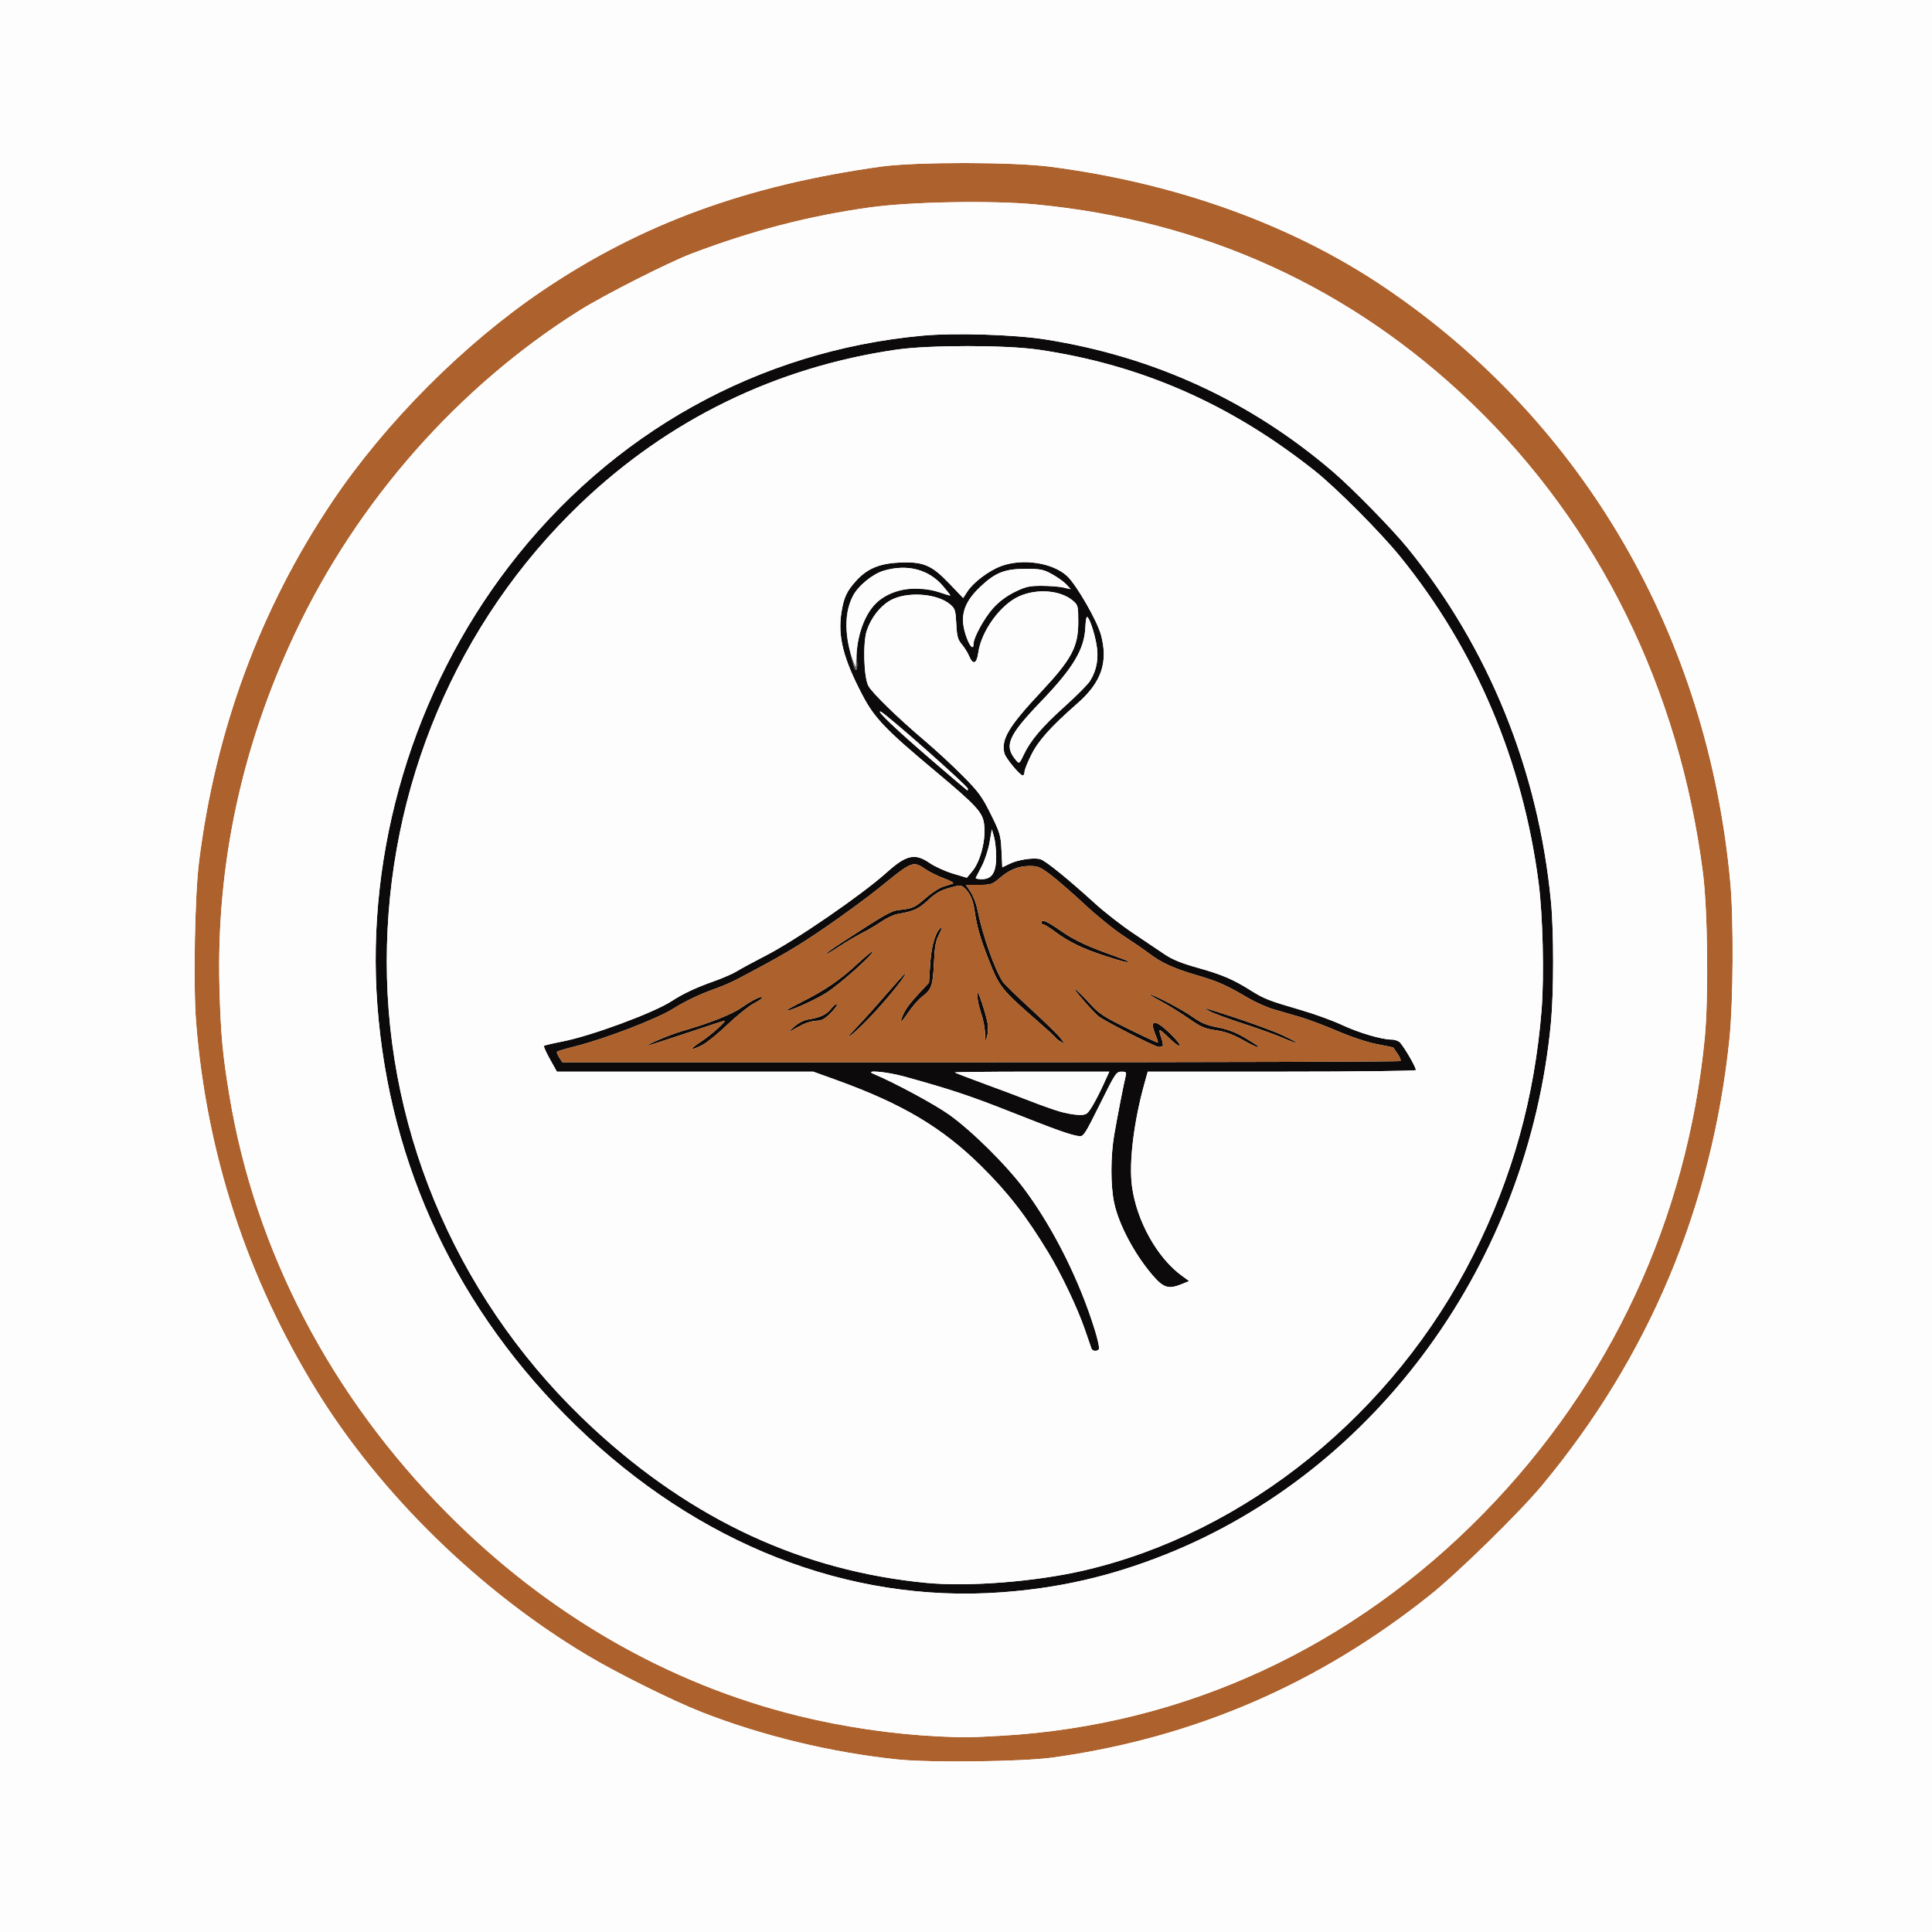
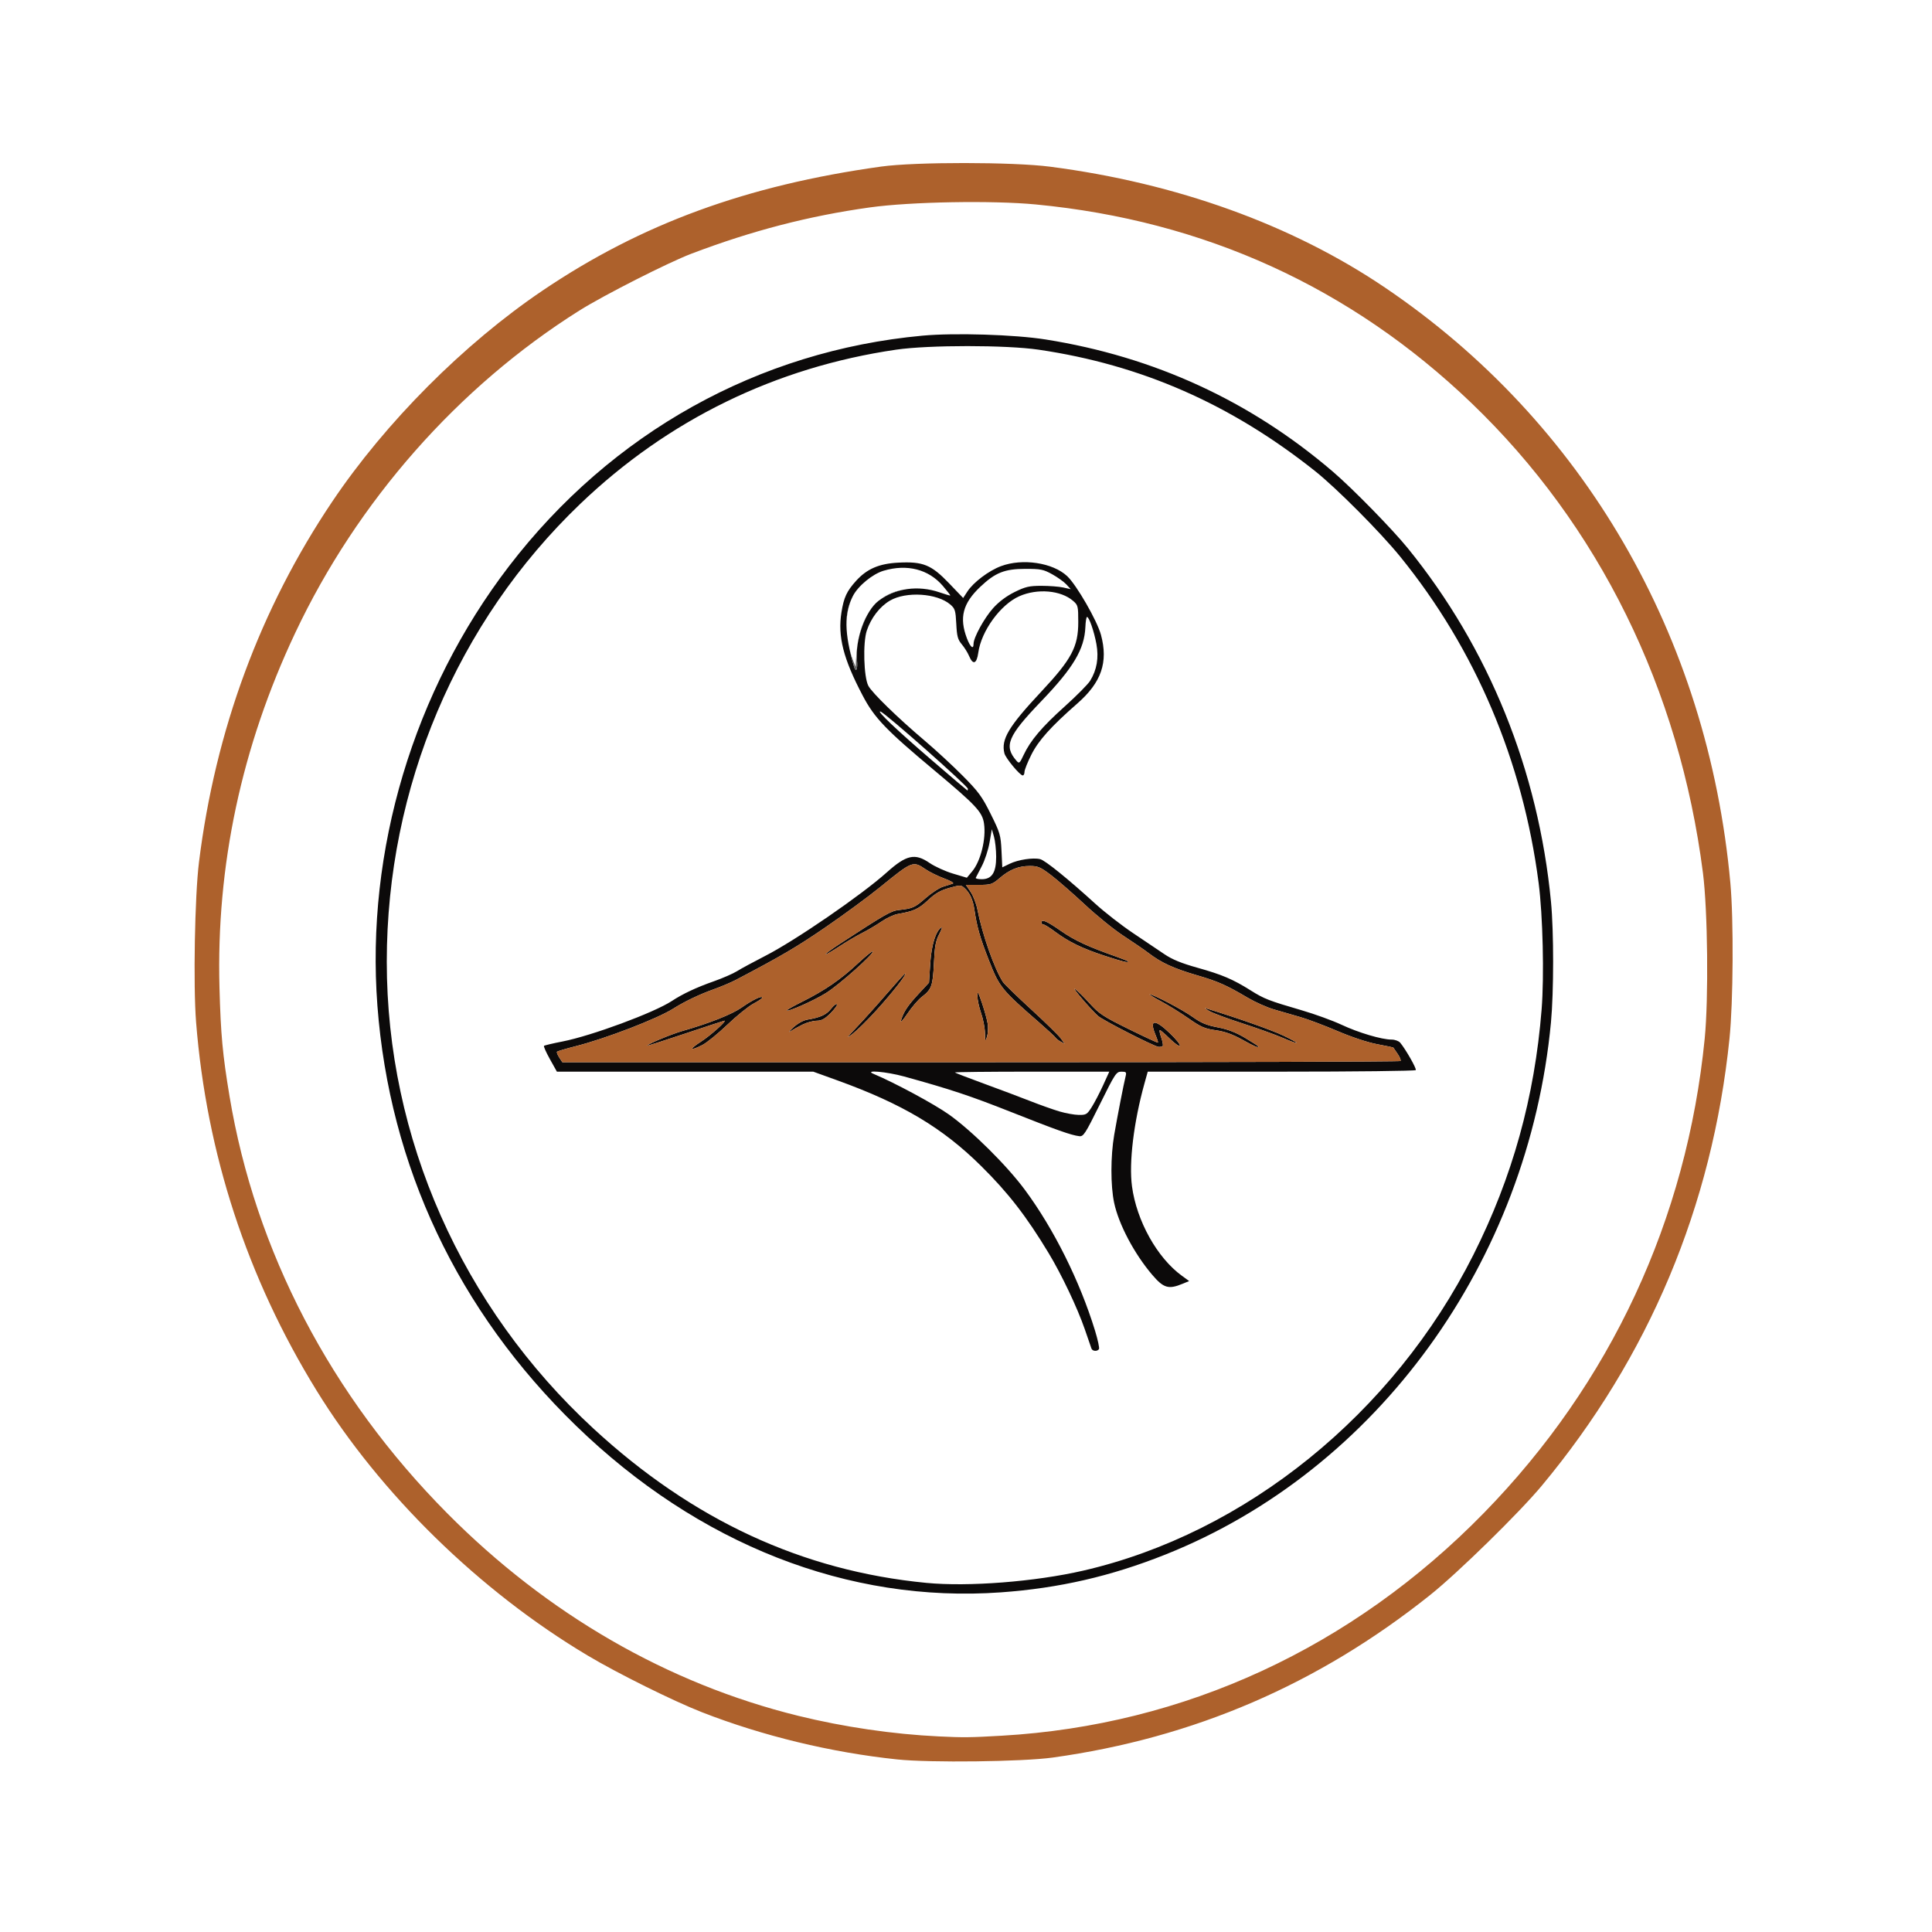
<svg xmlns="http://www.w3.org/2000/svg" width="1024" height="1024" viewBox="0 0 1024 1024">
  <g>
    <path d="M 530.50 843.98 C449.65,849.77 370.07,818.54 305.21,755.57 C242.69,694.87 206.48,618.25 200.03,533.00 C193.81,450.82 219.18,366.09 269.75,300.14 C323.99,229.39 401.97,185.91 489.00,177.90 C505.92,176.34 537.85,177.33 554.19,179.93 C611.76,189.06 662.74,212.53 706.51,250.04 C716.92,258.96 737.93,280.43 746.15,290.55 C789.11,343.44 815.37,408.29 822.06,478.00 C823.57,493.79 823.56,525.73 822.04,541.90 C810.10,668.62 729.90,779.28 617.62,823.97 C588.74,835.47 561.28,841.77 530.50,843.98 ZM 491.00 838.96 C513.27,841.10 548.58,838.35 574.09,832.48 C660.25,812.66 738.66,749.18 780.97,665.00 C801.63,623.90 813.38,581.63 817.09,535.00 C818.50,517.31 817.74,485.22 815.51,468.00 C807.10,403.27 782.00,344.11 742.12,295.00 C731.57,282.02 708.36,258.70 697.00,249.67 C652.31,214.15 604.90,193.34 550.50,185.34 C533.30,182.82 492.31,182.81 475.00,185.33 C411.19,194.64 354.14,222.47 307.61,267.00 C242.12,329.67 205.00,417.49 205.00,509.72 C205.00,603.11 244.72,692.78 314.65,757.27 C367.16,805.69 425.31,832.63 491.00,838.96 ZM 582.48 715.03 C581.63,716.41 579.02,716.23 578.49,714.75 C578.25,714.06 576.65,709.45 574.95,704.50 C571.07,693.24 562.67,675.55 555.81,664.19 C544.04,644.68 534.32,632.14 520.01,618.00 C499.44,597.67 478.30,585.09 443.77,572.60 L 431.03 568.00 L 295.17 568.00 L 291.49 561.42 C289.47,557.81 288.05,554.62 288.33,554.33 C288.62,554.05 293.04,553.00 298.17,552.00 C313.54,549.00 346.63,536.75 356.05,530.57 C361.86,526.76 368.97,523.41 378.19,520.16 C382.98,518.48 388.60,516.02 390.69,514.71 C392.79,513.39 399.45,509.79 405.50,506.69 C421.51,498.52 456.63,474.39 470.00,462.39 C480.41,453.06 484.95,452.06 492.74,457.41 C495.47,459.29 501.02,461.81 505.08,463.02 L 512.45 465.22 L 515.26 461.86 C519.81,456.42 522.75,444.50 521.54,436.44 C520.63,430.33 517.30,426.79 495.08,408.20 C469.50,386.83 463.46,380.52 457.25,368.69 C446.95,349.12 443.95,337.33 445.99,324.53 C447.26,316.62 448.77,313.37 453.74,307.86 C459.49,301.51 465.93,298.73 476.14,298.21 C489.21,297.54 493.61,299.33 503.00,309.13 L 510.50 316.96 L 512.74 313.51 C515.90,308.65 524.03,302.51 530.54,300.07 C541.96,295.80 558.01,298.22 565.64,305.38 C570.61,310.05 581.49,328.95 583.53,336.46 C587.46,351.00 583.79,361.68 571.01,372.86 C557.02,385.10 550.40,392.49 546.61,400.06 C544.62,404.02 543.00,408.11 543.00,409.13 C543.00,410.16 542.59,411.00 542.08,411.00 C540.59,411.00 533.00,401.86 532.36,399.28 C530.50,391.88 534.56,385.09 551.96,366.50 C568.00,349.38 571.50,342.79 571.50,329.72 C571.50,321.24 571.37,320.72 568.71,318.43 C562.23,312.85 549.81,311.79 540.28,316.00 C530.30,320.40 520.09,334.45 518.51,345.93 C517.69,351.89 515.71,352.63 513.66,347.75 C512.92,345.96 511.16,343.15 509.77,341.50 C507.64,338.98 507.18,337.26 506.85,330.64 C506.49,323.55 506.18,322.55 503.69,320.41 C496.69,314.39 480.24,313.33 471.67,318.35 C466.29,321.50 461.65,327.53 459.40,334.29 C457.29,340.65 457.81,358.90 460.24,363.50 C462.19,367.20 476.00,380.64 490.00,392.47 C495.77,397.35 504.85,405.73 510.17,411.09 C518.62,419.61 520.51,422.18 525.11,431.45 C530.04,441.37 530.41,442.63 530.81,450.88 L 531.23 459.71 L 535.18 457.80 C539.65,455.64 547.61,454.44 551.31,455.36 C553.98,456.03 565.99,465.75 580.50,478.96 C585.45,483.47 594.45,490.48 600.50,494.53 C606.55,498.59 614.06,503.64 617.19,505.76 C621.27,508.53 626.20,510.55 634.64,512.91 C647.71,516.57 653.45,519.01 662.87,524.93 C670.05,529.44 672.42,530.36 690.00,535.49 C696.88,537.50 706.32,540.93 711.00,543.12 C720.05,547.36 732.32,551.00 737.57,551.00 C739.32,551.00 741.37,551.74 742.13,552.65 C745.08,556.21 750.88,566.39 750.39,567.17 C750.11,567.63 718.03,568.00 679.10,568.00 L 608.33 568.00 L 606.59 574.25 C600.90,594.70 598.30,616.14 599.97,628.72 C602.41,647.07 613.32,666.65 626.39,676.16 L 630.28 678.99 L 626.89 680.39 C619.37,683.52 616.74,682.76 610.73,675.71 C601.18,664.52 592.94,648.93 590.51,637.47 C588.59,628.40 588.61,612.81 590.55,601.50 C592.26,591.58 595.58,574.54 596.58,570.55 C597.15,568.26 596.92,568.00 594.36,568.01 C591.66,568.01 591.04,568.95 582.98,585.26 C575.11,601.16 574.26,602.48 571.98,602.19 C567.67,601.66 560.15,598.99 536.00,589.43 C514.26,580.82 503.68,577.31 479.21,570.56 C469.83,567.98 457.65,566.94 463.00,569.18 C474.19,573.87 495.20,585.20 503.00,590.74 C515.17,599.40 533.62,617.69 543.14,630.54 C558.53,651.30 572.31,678.97 580.39,705.28 C581.87,710.11 582.81,714.49 582.48,715.03 ZM 296.39 560.47 L 298.05 563.00 L 519.86 563.00 C641.85,563.00 741.95,562.71 742.30,562.36 C742.65,562.01 741.97,560.32 740.79,558.61 C739.61,556.90 738.58,555.39 738.50,555.26 C738.42,555.13 734.57,554.32 729.93,553.45 C724.88,552.50 716.48,549.72 709.00,546.53 C702.12,543.59 693.24,540.25 689.25,539.09 C685.26,537.94 678.96,536.11 675.25,535.03 C671.54,533.95 665.35,531.20 661.50,528.93 C649.81,522.04 645.63,520.19 634.34,516.89 C622.17,513.33 615.60,510.33 609.00,505.31 C606.53,503.43 600.45,499.26 595.50,496.04 C590.55,492.83 581.33,485.36 575.00,479.46 C568.67,473.56 560.62,466.54 557.10,463.86 C551.47,459.58 550.12,459.00 545.82,459.00 C539.79,459.00 535.12,460.88 529.76,465.47 C525.91,468.77 525.18,469.00 518.78,469.00 L 511.93 469.00 L 514.43 472.69 C515.81,474.72 517.43,478.88 518.03,481.94 C520.67,495.37 527.05,513.49 531.60,520.50 C532.32,521.60 539.05,528.12 546.55,535.00 C554.06,541.88 561.12,548.79 562.25,550.37 L 564.30 553.23 L 562.21 552.11 C561.05,551.49 559.84,550.54 559.50,550.00 C559.17,549.46 555.20,545.81 550.70,541.88 C530.90,524.66 529.68,523.15 524.20,509.18 C519.38,496.90 517.82,491.44 516.43,482.00 C515.66,476.79 514.02,473.23 511.23,470.71 C509.35,469.01 508.96,469.00 503.13,470.62 C498.46,471.92 495.77,473.48 491.81,477.18 C486.83,481.83 484.24,483.00 475.81,484.44 C473.79,484.78 469.93,486.58 467.25,488.42 C464.56,490.27 459.92,493.01 456.93,494.51 C453.95,496.01 448.44,499.26 444.70,501.73 C440.95,504.20 437.72,506.05 437.51,505.84 C437.29,505.63 440.81,503.05 445.31,500.11 C469.19,484.54 472.27,482.78 476.35,482.33 C483.77,481.52 484.82,481.05 490.56,476.04 C493.67,473.31 497.85,470.58 499.86,469.97 C501.86,469.35 504.17,468.62 505.00,468.34 C505.87,468.04 503.97,466.90 500.50,465.62 C497.20,464.41 492.71,462.20 490.52,460.71 C483.87,456.19 483.56,456.31 466.34,470.32 C460.38,475.17 447.52,484.62 437.76,491.32 C422.41,501.86 414.34,506.60 390.00,519.39 C387.52,520.69 382.25,522.92 378.28,524.34 C370.59,527.10 362.85,530.81 356.84,534.60 C348.33,539.97 321.16,550.44 305.14,554.51 C299.99,555.82 295.54,557.13 295.25,557.42 C294.96,557.70 295.48,559.08 296.39,560.47 ZM 561.50 589.08 C564.80,590.06 569.41,590.89 571.74,590.93 C575.66,590.99 576.17,590.69 578.66,586.75 C580.13,584.41 582.83,579.24 584.65,575.25 L 587.95 568.00 L 546.81 568.00 C524.18,568.00 505.86,568.20 506.11,568.44 C506.35,568.68 513.29,571.34 521.52,574.36 C529.76,577.37 540.78,581.52 546.00,583.57 C551.22,585.62 558.20,588.10 561.50,589.08 ZM 538.77 403.24 C540.18,404.85 540.45,404.63 542.50,400.24 C546.11,392.52 552.19,385.33 564.31,374.44 C570.59,368.80 576.65,362.68 577.79,360.84 C581.37,355.03 582.46,348.63 581.11,341.30 C579.87,334.56 577.24,327.00 576.14,327.00 C575.79,327.00 575.39,329.44 575.27,332.42 C574.76,344.08 568.88,353.97 551.91,371.64 C534.06,390.23 531.92,395.38 538.77,403.24 ZM 452.63 353.25 C453.68,356.87 454.69,354.81 454.23,349.99 C453.17,339.06 458.71,323.75 465.62,318.47 C474.44,311.75 486.65,310.05 497.99,313.96 C501.01,315.00 503.57,315.76 503.69,315.64 C503.81,315.52 502.04,313.25 499.76,310.58 C492.20,301.73 480.78,298.80 468.33,302.50 C462.43,304.25 454.78,310.56 452.04,315.93 C447.34,325.14 447.50,335.59 452.63,353.25 ZM 512.53 338.45 C514.30,343.06 516.00,344.44 516.00,341.25 C516.00,337.91 521.73,327.47 526.42,322.28 C529.47,318.90 533.48,315.90 537.79,313.78 C543.53,310.96 545.50,310.50 551.98,310.50 C556.11,310.50 561.30,310.90 563.50,311.38 L 567.50 312.27 L 565.20 309.76 C563.93,308.39 560.56,305.97 557.70,304.38 C553.05,301.80 551.55,301.50 543.50,301.51 C532.52,301.51 527.53,303.49 519.60,310.99 C510.26,319.83 508.31,327.40 512.53,338.45 ZM 372.29 553.86 C365.48,557.32 365.01,556.30 371.50,552.12 C376.57,548.86 385.37,541.00 383.95,541.00 C383.70,541.00 374.39,544.06 363.25,547.79 C352.11,551.53 343.00,554.42 343.00,554.23 C343.00,553.47 355.84,548.11 361.52,546.49 C375.93,542.38 387.86,537.66 393.13,533.98 C398.93,529.92 404.00,527.50 404.00,528.78 C404.00,529.18 401.88,530.63 399.28,532.00 C396.69,533.38 390.50,538.38 385.53,543.11 C380.56,547.85 374.61,552.69 372.29,553.86 ZM 616.26 554.41 C615.93,554.73 614.95,554.94 614.08,554.87 C611.76,554.68 584.49,540.75 581.95,538.46 C577.87,534.78 567.49,522.58 569.79,524.16 C571.04,525.03 574.57,528.50 577.62,531.87 C582.56,537.33 584.85,538.83 598.30,545.45 C606.62,549.55 613.56,552.77 613.73,552.60 C613.89,552.44 613.35,550.68 612.51,548.69 C608.98,540.23 611.87,539.82 620.05,547.63 C623.30,550.73 625.69,553.70 625.36,554.23 C625.03,554.76 622.66,553.12 620.10,550.60 C617.53,548.07 615.13,546.00 614.76,546.00 C614.39,546.00 614.71,547.76 615.47,549.91 C616.23,552.06 616.58,554.08 616.26,554.41 ZM 517.17 465.25 C516.99,465.66 518.41,466.00 520.34,466.00 C525.73,466.00 528.00,462.47 527.99,454.12 C527.99,450.48 527.47,445.70 526.84,443.50 L 525.70 439.50 L 524.48 446.52 C523.82,450.38 521.97,456.00 520.39,459.02 C518.81,462.03 517.36,464.84 517.17,465.25 ZM 493.50 402.60 C503.95,411.59 512.61,418.95 512.75,418.97 C512.89,418.99 513.00,418.59 513.00,418.08 C513.00,416.63 469.23,377.92 466.69,377.13 C464.13,376.33 475.36,387.00 493.50,402.60 ZM 488.65 528.32 C486.75,529.77 483.30,533.77 480.98,537.23 C478.65,540.68 477.09,542.38 477.50,541.00 C478.91,536.29 480.99,533.13 486.68,526.97 L 492.39 520.82 L 493.04 510.66 C493.67,500.82 495.99,493.36 499.01,491.50 C499.58,491.14 499.02,492.80 497.77,495.18 C495.95,498.65 495.40,501.66 495.00,510.50 C494.44,522.54 493.77,524.41 488.65,528.32 ZM 667.00 554.66 C667.00,555.54 664.96,554.68 658.32,550.99 C653.24,548.18 649.16,546.73 644.34,546.05 C638.53,545.23 636.44,544.32 630.02,539.82 C625.88,536.92 619.35,532.87 615.50,530.80 C611.65,528.74 608.88,527.04 609.35,527.03 C611.19,526.97 626.81,535.17 632.17,539.01 C636.58,542.17 639.51,543.39 645.42,544.52 C650.78,545.54 655.06,547.19 660.00,550.14 C663.85,552.44 667.00,554.47 667.00,554.66 ZM 598.00 509.63 C598.00,510.42 595.11,509.72 585.50,506.59 C573.69,502.74 566.42,499.21 559.29,493.89 C556.43,491.75 553.62,490.00 553.04,490.00 C552.47,490.00 552.00,489.55 552.00,489.00 C552.00,486.96 554.75,488.14 562.32,493.40 C569.58,498.46 576.70,501.76 591.75,507.07 C595.19,508.28 598.00,509.43 598.00,509.63 ZM 437.80 526.34 C431.21,530.45 417.00,536.71 417.00,535.50 C417.00,535.24 420.71,533.16 425.25,530.89 C437.16,524.91 445.43,519.25 454.29,511.00 C458.58,507.02 462.30,503.97 462.57,504.24 C463.57,505.24 444.84,521.96 437.80,526.34 ZM 680.50 549.02 C690.02,553.61 689.40,554.19 679.50,549.94 C675.65,548.29 666.20,544.91 658.50,542.42 C650.80,539.94 642.92,537.01 641.00,535.91 C639.08,534.81 638.17,534.12 639.00,534.37 C656.27,539.65 674.21,545.98 680.50,549.02 ZM 463.93 536.15 C459.59,540.91 454.12,546.27 451.77,548.07 C448.19,550.81 448.57,550.21 454.08,544.42 C457.71,540.61 464.85,532.66 469.95,526.75 C475.06,520.84 479.44,516.00 479.68,516.00 C480.98,516.00 473.08,526.11 463.93,536.15 ZM 523.52 542.71 C523.82,544.79 523.64,547.85 523.12,549.50 C522.24,552.30 522.16,552.16 522.05,547.50 C521.99,544.75 521.06,540.03 520.00,537.00 C518.94,533.97 518.06,529.92 518.06,528.00 C518.05,525.01 518.41,525.56 520.51,531.71 C521.86,535.67 523.21,540.62 523.52,542.71 ZM 425.50 542.99 C423.30,544.06 420.38,545.68 419.00,546.58 C417.62,547.48 418.25,546.60 420.40,544.62 C422.72,542.48 425.74,540.79 427.90,540.43 C434.82,539.28 437.99,537.83 440.43,534.71 C441.79,532.98 443.21,531.87 443.59,532.26 C443.97,532.64 442.47,534.76 440.26,536.98 C437.17,540.06 435.45,541.01 432.87,541.02 C431.02,541.03 427.70,541.92 425.50,542.99 Z" fill="rgb(12,10,10)" />
    <path d="M 452.63 353.25 C451.77,350.28 451.04,347.51 450.46,344.92 C450.97,346.80 451.59,348.66 452.32,350.50 L 453.50 353.50 L 453.75 349.00 C454.30,338.85 456.57,330.69 460.44,324.64 C456.21,331.67 453.46,342.00 454.23,349.99 C454.69,354.81 453.68,356.87 452.63,353.25 ZM 466.93 317.53 C470.48,314.85 474.72,313.13 479.61,312.42 C475.04,313.23 470.71,314.95 466.93,317.53 ZM 448.64 330.79 C448.64,325.10 449.77,320.37 452.04,315.93 C449.88,320.15 448.75,325.28 448.64,330.79 Z" fill="rgb(99,99,99)" />
    <path d="M 558.00 931.54 C541.94,933.77 492.89,934.36 475.50,932.53 C440.48,928.85 404.17,920.06 372.00,907.50 C356.93,901.61 327.37,886.95 311.50,877.48 C254.25,843.35 201.59,791.88 167.78,737.00 C130.93,677.19 109.47,611.53 103.93,541.73 C102.38,522.20 103.23,474.93 105.46,457.00 C114.13,387.08 137.97,322.56 176.08,265.88 C204.31,223.90 245.85,182.21 287.50,154.06 C339.84,118.68 395.65,98.23 467.00,88.29 C485.11,85.77 536.86,85.80 556.50,88.34 C623.61,97.03 684.81,119.11 734.00,152.37 C839.28,223.55 905.20,337.17 917.13,468.00 C918.91,487.54 918.66,531.05 916.66,550.50 C907.54,639.28 873.94,719.30 817.14,787.50 C805.17,801.87 772.69,833.66 758.00,845.39 C698.69,892.74 632.71,921.16 558.00,931.54 ZM 497.50 920.33 C510.75,920.97 514.17,920.93 531.00,919.96 C627.77,914.40 716.75,873.28 786.51,801.88 C853.66,733.15 894.04,646.39 903.53,550.46 C905.62,529.27 905.13,482.53 902.61,462.78 C890.15,365.15 847.37,278.31 779.86,213.59 C715.93,152.31 638.28,116.91 549.05,108.37 C525.93,106.15 482.70,106.92 461.08,109.93 C428.79,114.43 398.72,122.22 366.50,134.45 C354.18,139.13 319.91,156.52 306.98,164.66 C242.82,205.04 189.37,265.70 156.45,335.50 C128.01,395.77 114.57,458.80 116.33,523.50 C117.01,548.44 117.98,558.93 121.65,581.00 C135.31,663.15 175.35,739.87 237.00,802.03 C290.07,855.54 353.91,892.38 423.05,909.41 C447.09,915.33 473.25,919.17 497.50,920.33 ZM 296.39 560.47 C295.48,559.08 294.96,557.70 295.25,557.42 C295.54,557.13 299.99,555.82 305.14,554.51 C321.16,550.44 348.33,539.97 356.84,534.60 C362.85,530.81 370.59,527.10 378.28,524.34 C382.25,522.92 387.52,520.69 390.00,519.39 C414.34,506.60 422.41,501.86 437.76,491.32 C447.52,484.62 460.38,475.17 466.34,470.32 C483.56,456.31 483.87,456.19 490.52,460.71 C492.71,462.20 497.20,464.41 500.50,465.62 C503.97,466.90 505.87,468.04 505.00,468.34 C504.17,468.62 501.86,469.35 499.86,469.97 C497.85,470.58 493.67,473.31 490.56,476.04 C484.82,481.05 483.77,481.52 476.35,482.33 C472.27,482.78 469.19,484.54 445.31,500.11 C440.81,503.05 437.29,505.63 437.51,505.84 C437.72,506.05 440.95,504.20 444.70,501.73 C448.44,499.26 453.95,496.01 456.93,494.51 C459.92,493.01 464.56,490.27 467.25,488.42 C469.93,486.58 473.79,484.78 475.81,484.44 C484.24,483.00 486.83,481.83 491.81,477.18 C495.77,473.48 498.46,471.92 503.13,470.62 C508.96,469.00 509.35,469.01 511.23,470.71 C514.02,473.23 515.66,476.79 516.43,482.00 C517.82,491.44 519.38,496.90 524.20,509.18 C529.68,523.15 530.90,524.66 550.70,541.88 C555.20,545.81 559.17,549.46 559.50,550.00 C559.84,550.54 561.05,551.49 562.21,552.11 L 564.30 553.23 L 562.25 550.37 C561.12,548.79 554.06,541.88 546.55,535.00 C539.05,528.12 532.32,521.60 531.60,520.50 C527.05,513.49 520.67,495.37 518.03,481.94 C517.43,478.88 515.81,474.72 514.43,472.69 L 511.93 469.00 L 518.78 469.00 C525.18,469.00 525.91,468.77 529.76,465.47 C535.12,460.88 539.79,459.00 545.82,459.00 C550.12,459.00 551.47,459.58 557.10,463.86 C560.62,466.54 568.67,473.56 575.00,479.46 C581.33,485.36 590.55,492.83 595.50,496.04 C600.45,499.26 606.53,503.43 609.00,505.31 C615.60,510.33 622.17,513.33 634.34,516.89 C645.63,520.19 649.81,522.04 661.50,528.93 C665.35,531.20 671.54,533.95 675.25,535.03 C678.96,536.11 685.26,537.94 689.25,539.09 C693.24,540.25 702.12,543.59 709.00,546.53 C716.48,549.72 724.88,552.50 729.93,553.45 C734.57,554.32 738.42,555.13 738.50,555.26 C738.58,555.39 739.61,556.90 740.79,558.61 C741.97,560.32 742.65,562.01 742.30,562.36 C741.95,562.71 641.85,563.00 519.86,563.00 L 298.05 563.00 ZM 372.29 553.86 C374.61,552.69 380.56,547.85 385.53,543.11 C390.50,538.38 396.69,533.38 399.28,532.00 C401.88,530.63 404.00,529.18 404.00,528.78 C404.00,527.50 398.93,529.92 393.13,533.98 C387.86,537.66 375.93,542.38 361.52,546.49 C355.84,548.11 343.00,553.47 343.00,554.23 C343.00,554.42 352.11,551.53 363.25,547.79 C374.39,544.06 383.70,541.00 383.95,541.00 C385.37,541.00 376.57,548.86 371.50,552.12 C365.01,556.30 365.48,557.32 372.29,553.86 ZM 616.26 554.41 C616.58,554.08 616.23,552.06 615.47,549.91 C614.71,547.76 614.39,546.00 614.76,546.00 C615.13,546.00 617.53,548.07 620.10,550.60 C622.66,553.12 625.03,554.76 625.36,554.23 C625.69,553.70 623.30,550.73 620.05,547.63 C611.87,539.82 608.98,540.23 612.51,548.69 C613.35,550.68 613.89,552.44 613.73,552.60 C613.56,552.77 606.62,549.55 598.30,545.45 C584.85,538.83 582.56,537.33 577.62,531.87 C574.57,528.50 571.04,525.03 569.79,524.16 C567.49,522.58 577.87,534.78 581.95,538.46 C584.49,540.75 611.76,554.68 614.08,554.87 C614.95,554.94 615.93,554.73 616.26,554.41 ZM 488.65 528.32 C493.77,524.41 494.44,522.54 495.00,510.50 C495.40,501.66 495.95,498.65 497.77,495.18 C499.02,492.80 499.58,491.14 499.01,491.50 C495.99,493.36 493.67,500.82 493.04,510.66 L 492.39 520.82 L 486.68 526.97 C480.99,533.13 478.91,536.29 477.50,541.00 C477.09,542.38 478.65,540.68 480.98,537.23 C483.30,533.77 486.75,529.77 488.65,528.32 ZM 667.00 554.66 C667.00,554.47 663.85,552.44 660.00,550.14 C655.06,547.19 650.78,545.54 645.42,544.52 C639.51,543.39 636.58,542.17 632.17,539.01 C626.81,535.17 611.19,526.97 609.35,527.03 C608.88,527.04 611.65,528.74 615.50,530.80 C619.35,532.87 625.88,536.92 630.02,539.82 C636.44,544.32 638.53,545.23 644.34,546.05 C649.16,546.73 653.24,548.18 658.32,550.99 C664.96,554.68 667.00,555.54 667.00,554.66 ZM 598.00 509.63 C598.00,509.43 595.19,508.28 591.75,507.07 C576.70,501.76 569.58,498.46 562.32,493.40 C554.75,488.14 552.00,486.96 552.00,489.00 C552.00,489.55 552.47,490.00 553.04,490.00 C553.62,490.00 556.43,491.75 559.29,493.89 C566.42,499.21 573.69,502.74 585.50,506.59 C595.11,509.72 598.00,510.42 598.00,509.63 ZM 437.80 526.34 C444.84,521.96 463.57,505.24 462.57,504.24 C462.30,503.97 458.58,507.02 454.29,511.00 C445.43,519.25 437.16,524.91 425.25,530.89 C420.71,533.16 417.00,535.24 417.00,535.50 C417.00,536.71 431.21,530.45 437.80,526.34 ZM 680.50 549.02 C674.21,545.98 656.27,539.65 639.00,534.37 C638.17,534.12 639.08,534.81 641.00,535.91 C642.92,537.01 650.80,539.94 658.50,542.42 C666.20,544.91 675.65,548.29 679.50,549.94 C689.40,554.19 690.02,553.61 680.50,549.02 ZM 463.93 536.15 C473.08,526.11 480.98,516.00 479.68,516.00 C479.44,516.00 475.06,520.84 469.95,526.75 C464.85,532.66 457.71,540.61 454.08,544.42 C448.57,550.21 448.19,550.81 451.77,548.07 C454.12,546.27 459.59,540.91 463.93,536.15 ZM 523.52 542.71 C523.21,540.62 521.86,535.67 520.51,531.71 C518.41,525.56 518.05,525.01 518.06,528.00 C518.06,529.92 518.94,533.97 520.00,537.00 C521.06,540.03 521.99,544.75 522.05,547.50 C522.16,552.16 522.24,552.30 523.12,549.50 C523.64,547.85 523.82,544.79 523.52,542.71 ZM 425.50 542.99 C427.70,541.92 431.02,541.03 432.87,541.02 C435.45,541.01 437.17,540.06 440.26,536.98 C442.47,534.76 443.97,532.64 443.59,532.26 C443.21,531.87 441.79,532.98 440.43,534.71 C437.99,537.83 434.82,539.28 427.90,540.43 C425.74,540.79 422.72,542.48 420.40,544.62 C418.25,546.60 417.62,547.48 419.00,546.58 C420.38,545.68 423.30,544.06 425.50,542.99 Z" fill="rgb(173,97,44)" />
-     <path d="M 0.00 512.00 L 0.00 0.00 L 512.00 0.00 L 1024.00 0.00 L 1024.00 512.00 L 1024.00 1024.00 L 512.00 1024.00 L 0.00 1024.00 L 0.00 512.00 ZM 558.00 931.54 C632.71,921.16 698.69,892.74 758.00,845.39 C772.69,833.66 805.17,801.87 817.14,787.50 C873.94,719.30 907.54,639.28 916.66,550.50 C918.66,531.05 918.91,487.54 917.13,468.00 C905.20,337.17 839.28,223.55 734.00,152.37 C684.81,119.11 623.61,97.03 556.50,88.34 C536.86,85.80 485.11,85.77 467.00,88.29 C395.65,98.23 339.84,118.68 287.50,154.06 C245.85,182.21 204.31,223.90 176.08,265.88 C137.97,322.56 114.13,387.08 105.46,457.00 C103.23,474.93 102.38,522.20 103.93,541.73 C109.47,611.53 130.93,677.19 167.78,737.00 C201.59,791.88 254.25,843.35 311.50,877.48 C327.37,886.95 356.93,901.61 372.00,907.50 C404.17,920.06 440.48,928.85 475.50,932.53 C492.89,934.36 541.94,933.77 558.00,931.54 ZM 497.50 920.33 C473.25,919.17 447.09,915.33 423.05,909.41 C353.91,892.38 290.07,855.54 237.00,802.03 C175.35,739.87 135.31,663.15 121.65,581.00 C117.98,558.93 117.01,548.44 116.33,523.50 C114.57,458.80 128.01,395.77 156.45,335.50 C189.37,265.70 242.82,205.04 306.98,164.66 C319.91,156.52 354.18,139.13 366.50,134.45 C398.72,122.22 428.79,114.43 461.08,109.93 C482.70,106.92 525.93,106.15 549.05,108.37 C638.28,116.91 715.93,152.31 779.86,213.59 C847.37,278.31 890.15,365.15 902.61,462.78 C905.13,482.53 905.62,529.27 903.53,550.46 C894.04,646.39 853.66,733.15 786.51,801.88 C716.75,873.28 627.77,914.40 531.00,919.96 C514.17,920.93 510.75,920.97 497.50,920.33 ZM 530.50 843.98 C561.28,841.77 588.74,835.47 617.62,823.97 C729.90,779.28 810.10,668.62 822.04,541.90 C823.56,525.73 823.57,493.79 822.06,478.00 C815.37,408.29 789.11,343.44 746.15,290.55 C737.93,280.43 716.92,258.96 706.51,250.04 C662.74,212.53 611.76,189.06 554.19,179.93 C537.85,177.33 505.92,176.34 489.00,177.90 C401.97,185.91 323.99,229.39 269.75,300.14 C219.18,366.09 193.81,450.82 200.03,533.00 C206.48,618.25 242.69,694.87 305.21,755.57 C370.07,818.54 449.65,849.77 530.50,843.98 ZM 491.00 838.96 C425.31,832.63 367.16,805.69 314.65,757.27 C244.72,692.78 205.00,603.11 205.00,509.72 C205.00,417.49 242.12,329.67 307.61,267.00 C354.14,222.47 411.19,194.64 475.00,185.33 C492.31,182.81 533.30,182.82 550.50,185.34 C604.90,193.34 652.31,214.15 697.00,249.67 C708.36,258.70 731.57,282.02 742.12,295.00 C782.00,344.11 807.10,403.27 815.51,468.00 C817.74,485.22 818.50,517.31 817.09,535.00 C813.38,581.63 801.63,623.90 780.97,665.00 C738.66,749.18 660.25,812.66 574.09,832.48 C548.58,838.35 513.27,841.10 491.00,838.96 ZM 582.48 715.03 C582.81,714.49 581.87,710.11 580.39,705.28 C572.31,678.97 558.53,651.30 543.14,630.54 C533.62,617.69 515.17,599.40 503.00,590.74 C495.20,585.20 474.19,573.87 463.00,569.18 C457.65,566.94 469.83,567.98 479.21,570.56 C503.68,577.31 514.26,580.82 536.00,589.43 C560.15,598.99 567.67,601.66 571.98,602.19 C574.26,602.48 575.11,601.16 582.98,585.26 C591.04,568.95 591.66,568.01 594.36,568.01 C596.92,568.00 597.15,568.26 596.58,570.55 C595.58,574.54 592.26,591.58 590.55,601.50 C588.61,612.81 588.59,628.40 590.51,637.47 C592.94,648.93 601.18,664.52 610.73,675.71 C616.74,682.76 619.37,683.52 626.89,680.39 L 630.28 678.99 L 626.39 676.16 C613.32,666.65 602.41,647.07 599.97,628.72 C598.30,616.14 600.90,594.70 606.59,574.25 L 608.33 568.00 L 679.10 568.00 C718.03,568.00 750.11,567.63 750.39,567.17 C750.88,566.39 745.08,556.21 742.13,552.65 C741.37,551.74 739.32,551.00 737.57,551.00 C732.32,551.00 720.05,547.36 711.00,543.12 C706.32,540.93 696.88,537.50 690.00,535.49 C672.42,530.36 670.05,529.44 662.87,524.93 C653.45,519.01 647.71,516.57 634.64,512.91 C626.20,510.55 621.27,508.53 617.19,505.76 C614.06,503.64 606.55,498.59 600.50,494.53 C594.45,490.48 585.45,483.47 580.50,478.96 C565.99,465.75 553.98,456.03 551.31,455.36 C547.61,454.44 539.65,455.64 535.18,457.80 L 531.23 459.71 L 530.81 450.88 C530.41,442.63 530.04,441.37 525.11,431.45 C520.51,422.18 518.62,419.61 510.17,411.09 C504.85,405.73 495.77,397.35 490.00,392.47 C476.00,380.64 462.19,367.20 460.24,363.50 C457.81,358.90 457.29,340.65 459.40,334.29 C461.65,327.53 466.29,321.50 471.67,318.35 C480.24,313.33 496.69,314.39 503.69,320.41 C506.18,322.55 506.49,323.55 506.85,330.64 C507.18,337.26 507.64,338.98 509.77,341.50 C511.16,343.15 512.92,345.96 513.66,347.75 C515.71,352.63 517.69,351.89 518.51,345.93 C520.09,334.45 530.30,320.40 540.28,316.00 C549.81,311.79 562.23,312.85 568.71,318.43 C571.37,320.72 571.50,321.24 571.50,329.72 C571.50,342.79 568.00,349.38 551.96,366.50 C534.56,385.09 530.50,391.88 532.36,399.28 C533.00,401.86 540.59,411.00 542.08,411.00 C542.59,411.00 543.00,410.16 543.00,409.13 C543.00,408.11 544.62,404.02 546.61,400.06 C550.40,392.49 557.02,385.10 571.01,372.86 C583.79,361.68 587.46,351.00 583.53,336.46 C581.49,328.95 570.61,310.05 565.64,305.38 C558.01,298.22 541.96,295.80 530.54,300.07 C524.03,302.51 515.90,308.65 512.74,313.51 L 510.50 316.96 L 503.00 309.13 C493.61,299.33 489.21,297.54 476.14,298.21 C465.93,298.73 459.49,301.51 453.74,307.86 C448.77,313.37 447.26,316.62 445.99,324.53 C443.95,337.33 446.95,349.12 457.25,368.69 C463.46,380.52 469.50,386.83 495.08,408.20 C517.30,426.79 520.63,430.33 521.54,436.44 C522.75,444.50 519.81,456.42 515.26,461.86 L 512.45 465.22 L 505.08 463.02 C501.02,461.81 495.47,459.29 492.74,457.41 C484.95,452.06 480.41,453.06 470.00,462.39 C456.63,474.39 421.51,498.52 405.50,506.69 C399.45,509.79 392.79,513.39 390.69,514.71 C388.60,516.02 382.98,518.48 378.19,520.16 C368.97,523.41 361.86,526.76 356.05,530.57 C346.63,536.75 313.54,549.00 298.17,552.00 C293.04,553.00 288.62,554.05 288.33,554.33 C288.05,554.62 289.47,557.81 291.49,561.42 L 295.17 568.00 L 363.10 568.00 L 431.03 568.00 L 443.77 572.60 C478.30,585.09 499.44,597.67 520.01,618.00 C534.32,632.14 544.04,644.68 555.81,664.19 C562.67,675.55 571.07,693.24 574.95,704.50 C576.65,709.45 578.25,714.06 578.49,714.75 C579.02,716.23 581.63,716.41 582.48,715.03 ZM 561.50 589.08 C558.20,588.10 551.22,585.62 546.00,583.57 C540.78,581.52 529.76,577.37 521.52,574.36 C513.29,571.34 506.35,568.68 506.11,568.44 C505.86,568.20 524.18,568.00 546.81,568.00 L 587.95 568.00 L 584.65 575.25 C582.83,579.24 580.13,584.41 578.66,586.75 C576.17,590.69 575.66,590.99 571.74,590.93 C569.41,590.89 564.80,590.06 561.50,589.08 ZM 517.17 465.25 C517.36,464.84 518.81,462.03 520.39,459.02 C521.97,456.00 523.82,450.38 524.48,446.52 L 525.70 439.50 L 526.84 443.50 C527.47,445.70 527.99,450.48 527.99,454.12 C528.00,462.47 525.73,466.00 520.34,466.00 C518.41,466.00 516.99,465.66 517.17,465.25 ZM 493.50 402.60 C475.36,387.00 464.13,376.33 466.69,377.13 C469.23,377.92 513.00,416.63 513.00,418.08 C513.00,418.59 512.89,418.99 512.75,418.97 C512.61,418.95 503.95,411.59 493.50,402.60 ZM 538.77 403.24 C531.92,395.38 534.06,390.23 551.91,371.64 C568.88,353.97 574.76,344.08 575.27,332.42 C575.39,329.44 575.79,327.00 576.14,327.00 C577.24,327.00 579.87,334.56 581.11,341.30 C582.46,348.63 581.37,355.03 577.79,360.84 C576.65,362.68 570.59,368.80 564.31,374.44 C552.19,385.33 546.11,392.52 542.50,400.24 C540.45,404.63 540.18,404.85 538.77,403.24 ZM 452.32 350.50 C447.51,338.30 447.40,325.02 452.04,315.93 C454.78,310.56 462.43,304.25 468.33,302.50 C480.78,298.80 492.20,301.73 499.76,310.58 C502.04,313.25 503.81,315.52 503.69,315.64 C503.57,315.76 501.01,315.00 497.99,313.96 C494.52,312.76 489.74,312.06 485.00,312.05 C466.01,312.03 455.06,324.97 453.75,349.00 L 453.50 353.50 L 452.32 350.50 ZM 512.53 338.45 C508.31,327.40 510.26,319.83 519.60,310.99 C527.53,303.49 532.52,301.51 543.50,301.51 C551.55,301.50 553.05,301.80 557.70,304.38 C560.56,305.97 563.93,308.39 565.20,309.76 L 567.50 312.27 L 563.50 311.38 C561.30,310.90 556.11,310.50 551.98,310.50 C545.50,310.50 543.53,310.96 537.79,313.78 C533.48,315.90 529.47,318.90 526.42,322.28 C521.73,327.47 516.00,337.91 516.00,341.25 C516.00,344.44 514.30,343.06 512.53,338.45 Z" fill="rgb(253,253,253)" />
+     <path d="M 0.00 512.00 L 0.00 0.00 L 512.00 0.00 L 1024.00 0.00 L 1024.00 512.00 L 1024.00 1024.00 L 512.00 1024.00 L 0.00 1024.00 L 0.00 512.00 ZM 558.00 931.54 C632.71,921.16 698.69,892.74 758.00,845.39 C772.69,833.66 805.17,801.87 817.14,787.50 C873.94,719.30 907.54,639.28 916.66,550.50 C918.66,531.05 918.91,487.54 917.13,468.00 C905.20,337.17 839.28,223.55 734.00,152.37 C684.81,119.11 623.61,97.03 556.50,88.34 C536.86,85.80 485.11,85.77 467.00,88.29 C395.65,98.23 339.84,118.68 287.50,154.06 C245.85,182.21 204.31,223.90 176.08,265.88 C137.97,322.56 114.13,387.08 105.46,457.00 C103.23,474.93 102.38,522.20 103.93,541.73 C109.47,611.53 130.93,677.19 167.78,737.00 C201.59,791.88 254.25,843.35 311.50,877.48 C327.37,886.95 356.93,901.61 372.00,907.50 C404.17,920.06 440.48,928.85 475.50,932.53 C492.89,934.36 541.94,933.77 558.00,931.54 ZM 497.50 920.33 C473.25,919.17 447.09,915.33 423.05,909.41 C353.91,892.38 290.07,855.54 237.00,802.03 C175.35,739.87 135.31,663.15 121.65,581.00 C117.98,558.93 117.01,548.44 116.33,523.50 C114.57,458.80 128.01,395.77 156.45,335.50 C189.37,265.70 242.82,205.04 306.98,164.66 C319.91,156.52 354.18,139.13 366.50,134.45 C398.72,122.22 428.79,114.43 461.08,109.93 C482.70,106.92 525.93,106.15 549.05,108.37 C638.28,116.91 715.93,152.31 779.86,213.59 C847.37,278.31 890.15,365.15 902.61,462.78 C905.13,482.53 905.62,529.27 903.53,550.46 C894.04,646.39 853.66,733.15 786.51,801.88 C716.75,873.28 627.77,914.40 531.00,919.96 C514.17,920.93 510.75,920.97 497.50,920.33 ZM 530.50 843.98 C561.28,841.77 588.74,835.47 617.62,823.97 C729.90,779.28 810.10,668.62 822.04,541.90 C823.56,525.73 823.57,493.79 822.06,478.00 C815.37,408.29 789.11,343.44 746.15,290.55 C737.93,280.43 716.92,258.96 706.51,250.04 C662.74,212.53 611.76,189.06 554.19,179.93 C537.85,177.33 505.92,176.34 489.00,177.90 C401.97,185.91 323.99,229.39 269.75,300.14 C219.18,366.09 193.81,450.82 200.03,533.00 C206.48,618.25 242.69,694.87 305.21,755.57 C370.07,818.54 449.65,849.77 530.50,843.98 ZM 491.00 838.96 C425.31,832.63 367.16,805.69 314.65,757.27 C244.72,692.78 205.00,603.11 205.00,509.72 C205.00,417.49 242.12,329.67 307.61,267.00 C354.14,222.47 411.19,194.64 475.00,185.33 C492.31,182.81 533.30,182.82 550.50,185.34 C604.90,193.34 652.31,214.15 697.00,249.67 C708.36,258.70 731.57,282.02 742.12,295.00 C782.00,344.11 807.10,403.27 815.51,468.00 C817.74,485.22 818.50,517.31 817.09,535.00 C813.38,581.63 801.63,623.90 780.97,665.00 C738.66,749.18 660.25,812.66 574.09,832.48 C548.58,838.35 513.27,841.10 491.00,838.96 ZM 582.48 715.03 C582.81,714.49 581.87,710.11 580.39,705.28 C572.31,678.97 558.53,651.30 543.14,630.54 C533.62,617.69 515.17,599.40 503.00,590.74 C495.20,585.20 474.19,573.87 463.00,569.18 C457.65,566.94 469.83,567.98 479.21,570.56 C503.68,577.31 514.26,580.82 536.00,589.43 C560.15,598.99 567.67,601.66 571.98,602.19 C574.26,602.48 575.11,601.16 582.98,585.26 C591.04,568.95 591.66,568.01 594.36,568.01 C596.92,568.00 597.15,568.26 596.58,570.55 C595.58,574.54 592.26,591.58 590.55,601.50 C588.61,612.81 588.59,628.40 590.51,637.47 C592.94,648.93 601.18,664.52 610.73,675.71 C616.74,682.76 619.37,683.52 626.89,680.39 L 630.28 678.99 L 626.39 676.16 C613.32,666.65 602.41,647.07 599.97,628.72 C598.30,616.14 600.90,594.70 606.59,574.25 L 608.33 568.00 L 679.10 568.00 C718.03,568.00 750.11,567.63 750.39,567.17 C750.88,566.39 745.08,556.21 742.13,552.65 C741.37,551.74 739.32,551.00 737.57,551.00 C732.32,551.00 720.05,547.36 711.00,543.12 C706.32,540.93 696.88,537.50 690.00,535.49 C672.42,530.36 670.05,529.44 662.87,524.93 C653.45,519.01 647.71,516.57 634.64,512.91 C626.20,510.55 621.27,508.53 617.19,505.76 C614.06,503.64 606.55,498.59 600.50,494.53 C594.45,490.48 585.45,483.47 580.50,478.96 C565.99,465.75 553.98,456.03 551.31,455.36 C547.61,454.44 539.65,455.64 535.18,457.80 L 531.23 459.71 L 530.81 450.88 C530.41,442.63 530.04,441.37 525.11,431.45 C520.51,422.18 518.62,419.61 510.17,411.09 C504.85,405.73 495.77,397.35 490.00,392.47 C476.00,380.64 462.19,367.20 460.24,363.50 C457.81,358.90 457.29,340.65 459.40,334.29 C461.65,327.53 466.29,321.50 471.67,318.35 C480.24,313.33 496.69,314.39 503.69,320.41 C506.18,322.55 506.49,323.55 506.85,330.64 C507.18,337.26 507.64,338.98 509.77,341.50 C511.16,343.15 512.92,345.96 513.66,347.75 C515.71,352.63 517.69,351.89 518.51,345.93 C520.09,334.45 530.30,320.40 540.28,316.00 C549.81,311.79 562.23,312.85 568.71,318.43 C571.37,320.72 571.50,321.24 571.50,329.72 C571.50,342.79 568.00,349.38 551.96,366.50 C534.56,385.09 530.50,391.88 532.36,399.28 C533.00,401.86 540.59,411.00 542.08,411.00 C542.59,411.00 543.00,410.16 543.00,409.13 C543.00,408.11 544.62,404.02 546.61,400.06 C550.40,392.49 557.02,385.10 571.01,372.86 C583.79,361.68 587.46,351.00 583.53,336.46 C581.49,328.95 570.61,310.05 565.64,305.38 C558.01,298.22 541.96,295.80 530.54,300.07 C524.03,302.51 515.90,308.65 512.74,313.51 L 510.50 316.96 L 503.00 309.13 C493.61,299.33 489.21,297.54 476.14,298.21 C465.93,298.73 459.49,301.51 453.74,307.86 C448.77,313.37 447.26,316.62 445.99,324.53 C443.95,337.33 446.95,349.12 457.25,368.69 C463.46,380.52 469.50,386.83 495.08,408.20 C517.30,426.79 520.63,430.33 521.54,436.44 C522.75,444.50 519.81,456.42 515.26,461.86 L 512.45 465.22 L 505.08 463.02 C501.02,461.81 495.47,459.29 492.74,457.41 C484.95,452.06 480.41,453.06 470.00,462.39 C456.63,474.39 421.51,498.52 405.50,506.69 C399.45,509.79 392.79,513.39 390.69,514.71 C388.60,516.02 382.98,518.48 378.19,520.16 C368.97,523.41 361.86,526.76 356.05,530.57 C346.63,536.75 313.54,549.00 298.17,552.00 C293.04,553.00 288.62,554.05 288.33,554.33 C288.05,554.62 289.47,557.81 291.49,561.42 L 295.17 568.00 L 363.10 568.00 L 431.03 568.00 L 443.77 572.60 C478.30,585.09 499.44,597.67 520.01,618.00 C534.32,632.14 544.04,644.68 555.81,664.19 C562.67,675.55 571.07,693.24 574.95,704.50 C576.65,709.45 578.25,714.06 578.49,714.75 C579.02,716.23 581.63,716.41 582.48,715.03 ZM 561.50 589.08 C558.20,588.10 551.22,585.62 546.00,583.57 C540.78,581.52 529.76,577.37 521.52,574.36 C513.29,571.34 506.35,568.68 506.11,568.44 C505.86,568.20 524.18,568.00 546.81,568.00 L 587.95 568.00 L 584.65 575.25 C582.83,579.24 580.13,584.41 578.66,586.75 C576.17,590.69 575.66,590.99 571.74,590.93 C569.41,590.89 564.80,590.06 561.50,589.08 ZM 517.17 465.25 C517.36,464.84 518.81,462.03 520.39,459.02 C521.97,456.00 523.82,450.38 524.48,446.52 L 525.70 439.50 L 526.84 443.50 C527.47,445.70 527.99,450.48 527.99,454.12 C528.00,462.47 525.73,466.00 520.34,466.00 C518.41,466.00 516.99,465.66 517.17,465.25 ZM 493.50 402.60 C475.36,387.00 464.13,376.33 466.69,377.13 C469.23,377.92 513.00,416.63 513.00,418.08 C513.00,418.59 512.89,418.99 512.75,418.97 C512.61,418.95 503.95,411.59 493.50,402.60 ZM 538.77 403.24 C531.92,395.38 534.06,390.23 551.91,371.64 C568.88,353.97 574.76,344.08 575.27,332.42 C575.39,329.44 575.79,327.00 576.14,327.00 C577.24,327.00 579.87,334.56 581.11,341.30 C582.46,348.63 581.37,355.03 577.79,360.84 C576.65,362.68 570.59,368.80 564.31,374.44 C552.19,385.33 546.11,392.52 542.50,400.24 C540.45,404.63 540.18,404.85 538.77,403.24 ZM 452.32 350.50 C447.51,338.30 447.40,325.02 452.04,315.93 C454.78,310.56 462.43,304.25 468.33,302.50 C480.78,298.80 492.20,301.73 499.76,310.58 C502.04,313.25 503.81,315.52 503.69,315.64 C503.57,315.76 501.01,315.00 497.99,313.96 C494.52,312.76 489.74,312.06 485.00,312.05 C466.01,312.03 455.06,324.97 453.75,349.00 L 453.50 353.50 L 452.32 350.50 ZM 512.53 338.45 C508.31,327.40 510.26,319.83 519.60,310.99 C527.53,303.49 532.52,301.51 543.50,301.51 C551.55,301.50 553.05,301.80 557.70,304.38 C560.56,305.97 563.93,308.39 565.20,309.76 L 567.50 312.27 L 563.50 311.38 C561.30,310.90 556.11,310.50 551.98,310.50 C545.50,310.50 543.53,310.96 537.79,313.78 C533.48,315.90 529.47,318.90 526.42,322.28 C521.73,327.47 516.00,337.91 516.00,341.25 C516.00,344.44 514.30,343.06 512.53,338.45 Z" fill="none" />
  </g>
</svg>
